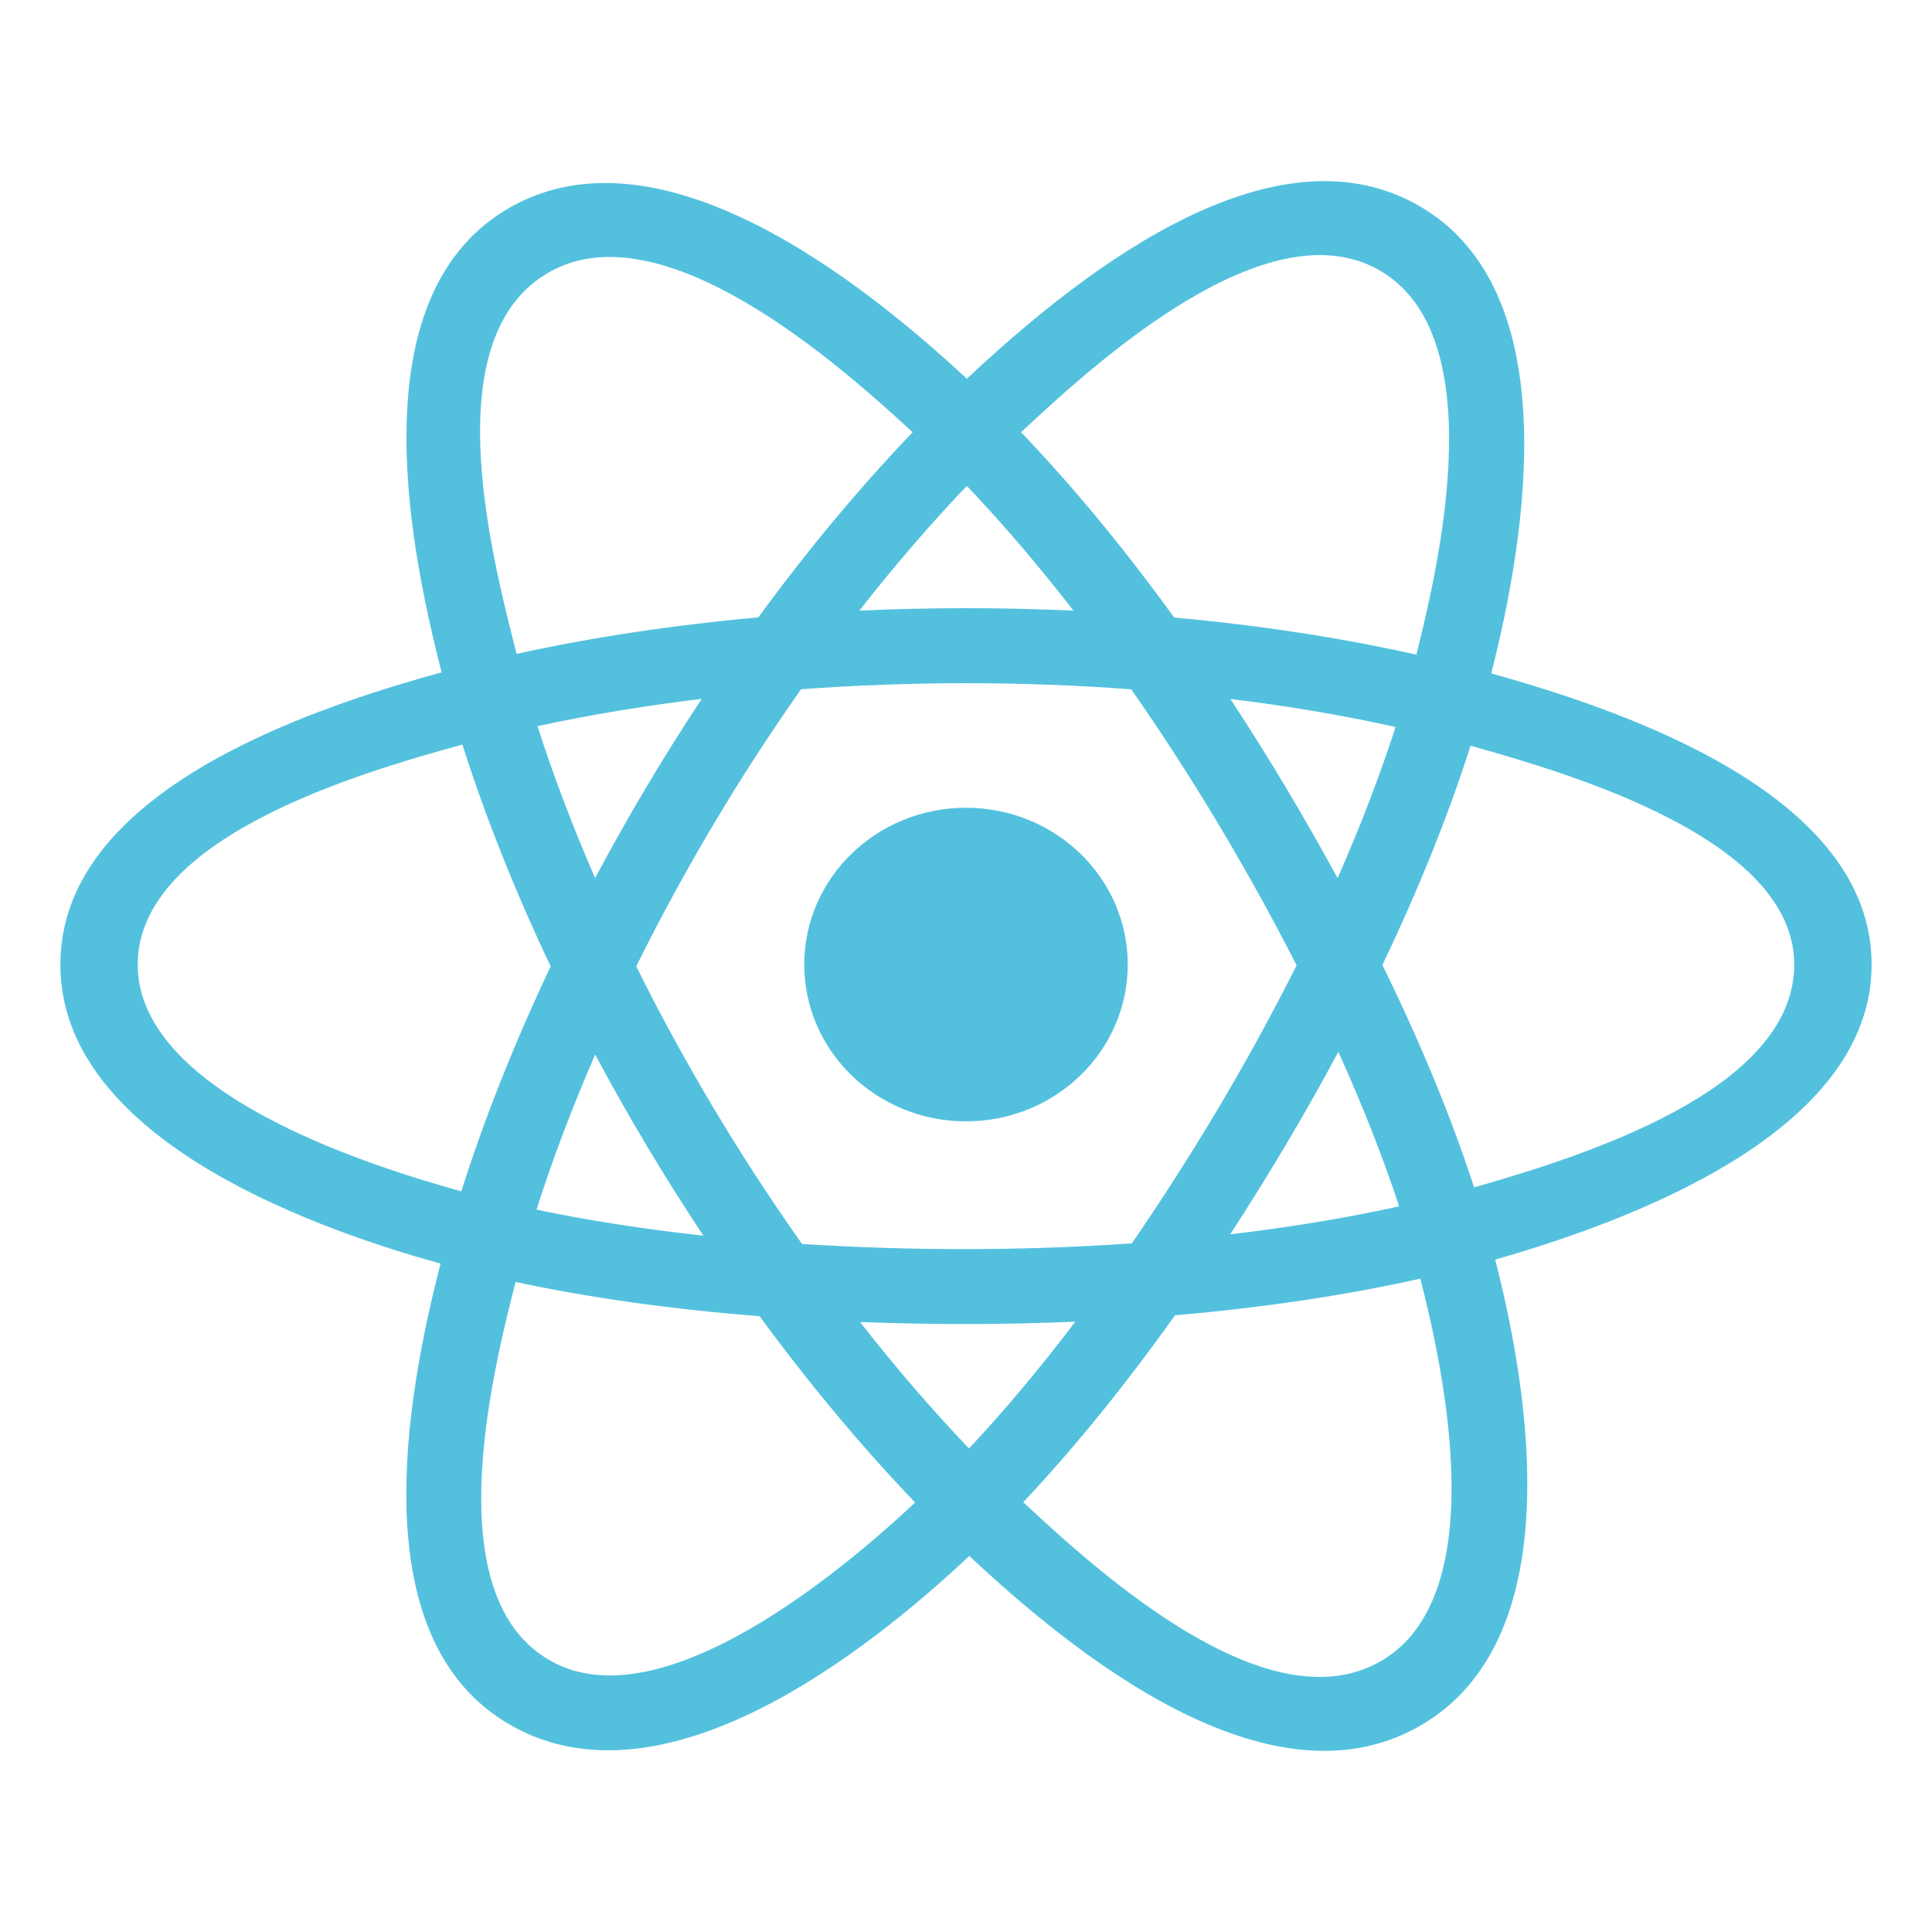
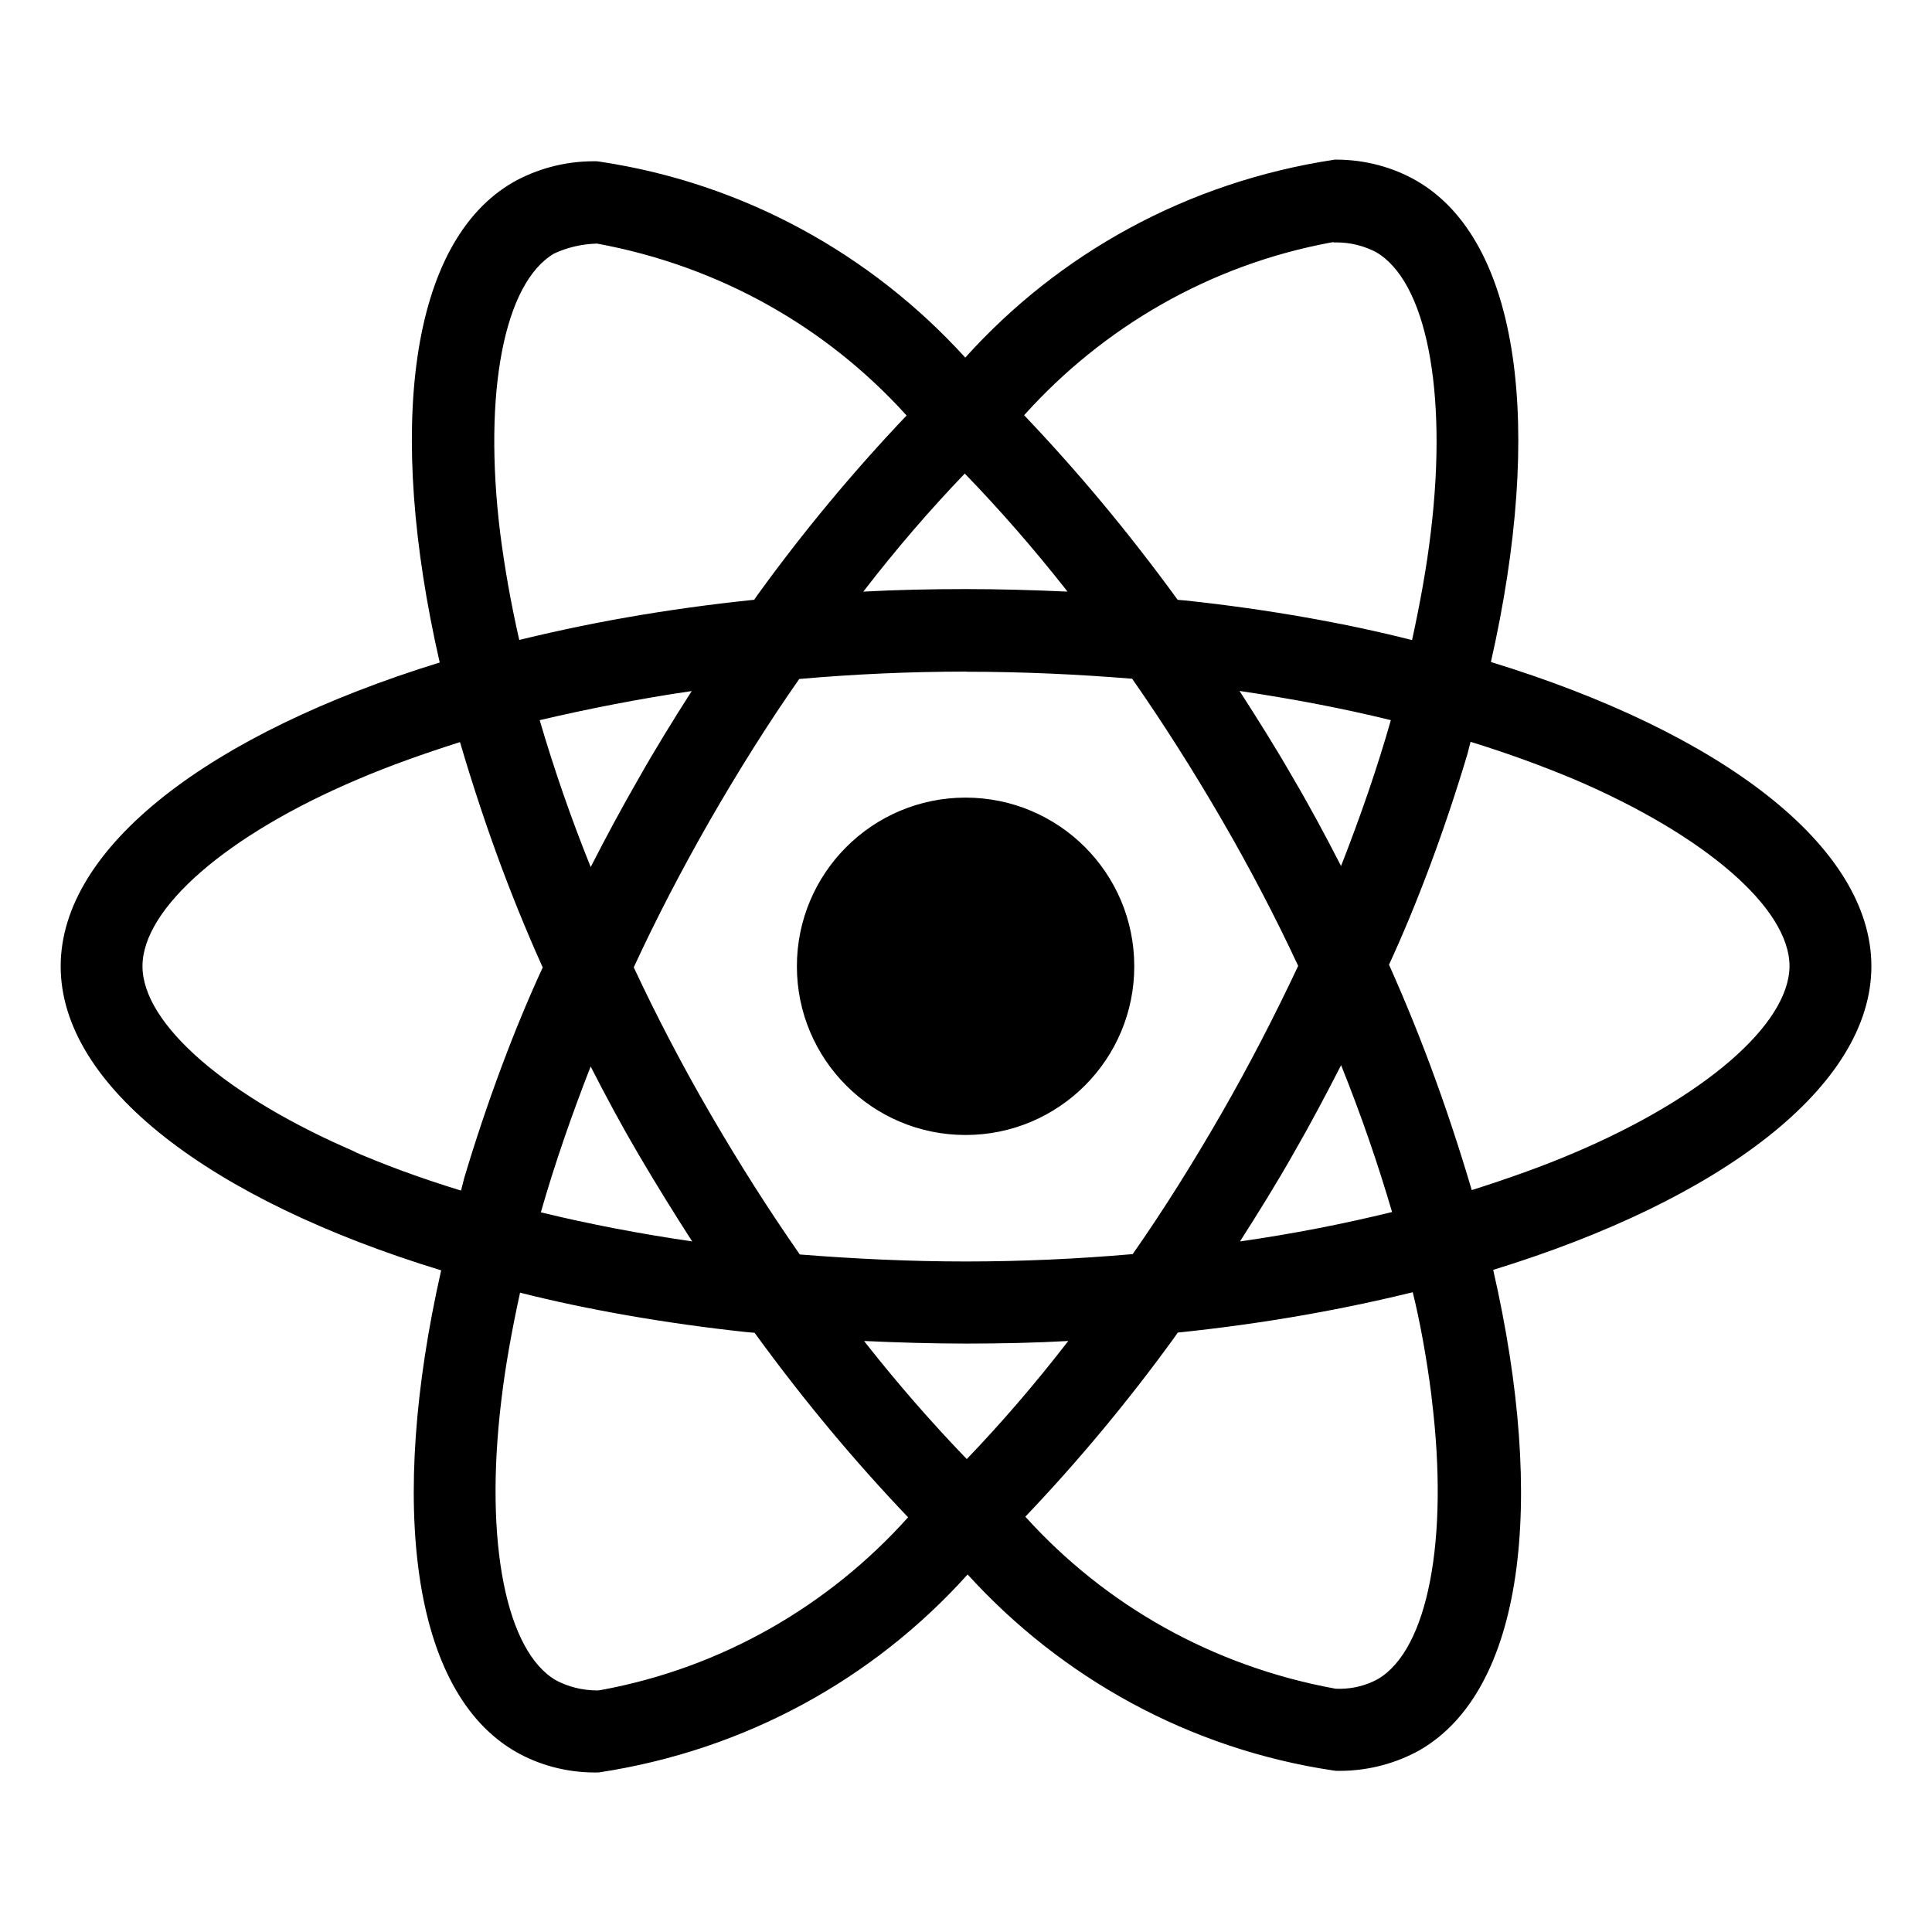
- <svg xmlns="http://www.w3.org/2000/svg" width="800px" height="800px" viewBox="0 0 32 32" fill="none">
-   <path d="M18.679 15.976C18.679 14.541 17.48 13.379 16 13.379C14.521 13.379 13.321 14.541 13.321 15.976C13.321 17.41 14.521 18.573 16 18.573C17.48 18.573 18.679 17.41 18.679 15.976Z" fill="#53C1DE" />
-   <path fill-rule="evenodd" clip-rule="evenodd" d="M24.7 11.154C25.266 8.925 25.977 4.791 23.47 3.39C20.975 1.995 17.728 4.668 16.014 6.273C14.304 4.684 10.966 2.022 8.462 3.428C5.968 4.828 6.737 8.893 7.315 11.136C4.988 11.776 1 13.156 1 15.976C1 18.787 4.984 20.289 7.297 20.929C6.717 23.184 5.986 27.191 8.483 28.588C10.997 29.993 14.325 27.395 16.055 25.772C17.781 27.386 20.997 30.002 23.492 28.601C25.996 27.196 25.344 23.118 24.765 20.863C27.007 20.221 31 18.752 31 15.976C31 13.184 26.99 11.792 24.7 11.154ZM24.416 19.667C24.037 18.502 23.524 17.262 22.897 15.982C23.495 14.732 23.988 13.509 24.357 12.351C26.036 12.823 29.718 13.901 29.718 15.976C29.718 18.07 26.185 19.159 24.416 19.667ZM22.85 27.526C20.988 28.571 18.222 26.07 16.948 24.881C17.793 23.984 18.638 22.942 19.462 21.785C20.913 21.66 22.283 21.456 23.526 21.178C23.933 22.773 24.72 26.476 22.85 27.526ZM9.124 27.511C7.261 26.47 8.113 22.895 8.54 21.233C9.768 21.497 11.129 21.686 12.582 21.801C13.412 22.933 14.282 23.974 15.158 24.886C14.075 25.901 10.995 28.557 9.124 27.511ZM2.281 15.976C2.281 13.874 5.942 12.803 7.659 12.333C8.035 13.517 8.527 14.754 9.121 16.006C8.519 17.277 8.02 18.534 7.641 19.732C6.004 19.278 2.281 18.079 2.281 15.976ZM9.104 4.504C10.973 3.454 13.875 6.01 15.116 7.16C14.244 8.068 13.383 9.101 12.56 10.226C11.149 10.353 9.799 10.557 8.557 10.83C8.091 9.021 7.236 5.552 9.104 4.504ZM20.379 11.577C21.337 11.694 22.254 11.85 23.115 12.041C22.856 12.844 22.534 13.684 22.154 14.545C21.604 13.533 21.014 12.542 20.379 11.577ZM16.014 8.048C16.605 8.669 17.197 9.362 17.78 10.114C16.599 10.06 15.415 10.06 14.234 10.114C14.817 9.368 15.414 8.676 16.014 8.048ZM9.857 14.544C9.483 13.686 9.164 12.842 8.903 12.027C9.759 11.842 10.672 11.69 11.623 11.575C10.987 12.537 10.397 13.528 9.857 14.544ZM11.65 20.466C10.668 20.359 9.741 20.215 8.886 20.035C9.15 19.206 9.477 18.343 9.858 17.467C10.406 18.493 11.005 19.494 11.65 20.466ZM16.05 23.991C15.442 23.356 14.836 22.653 14.245 21.897C15.433 21.942 16.623 21.942 17.811 21.891C17.227 22.661 16.637 23.365 16.05 23.991ZM22.167 17.422C22.568 18.308 22.906 19.166 23.174 19.981C22.304 20.173 21.365 20.328 20.376 20.444C21.015 19.461 21.615 18.454 22.167 17.422ZM18.747 20.594C16.93 20.72 15.102 20.719 13.284 20.604C12.251 19.142 11.331 17.603 10.538 16.006C11.328 14.412 12.24 12.876 13.268 11.416C15.088 11.283 16.918 11.282 18.737 11.417C19.756 12.877 20.668 14.409 21.476 15.988C20.677 17.581 19.759 19.12 18.747 20.594ZM22.83 4.467C24.701 5.513 23.868 9.227 23.459 10.843C22.215 10.564 20.863 10.357 19.448 10.228C18.624 9.09 17.77 8.055 16.912 7.159C18.169 5.984 20.978 3.431 22.83 4.467Z" fill="#53C1DE" />
+ <svg xmlns="http://www.w3.org/2000/svg" fill="#000000" width="800px" height="800px" viewBox="0 0 32 32" version="1.1">
+   <path d="M14.313 22.211c0.55 0.025 1.112 0.043 1.681 0.043 0.575 0 1.143-0.012 1.7-0.043-0.557 0.72-1.107 1.357-1.689 1.964l0.008-0.008c-0.579-0.6-1.135-1.238-1.659-1.902l-0.041-0.054zM8.615 21.411c1.083 0.275 2.404 0.509 3.752 0.653l0.131 0.011c0.825 1.133 1.659 2.13 2.554 3.068l-0.011-0.012c-1.311 1.463-3.080 2.491-5.081 2.86l-0.055 0.008c-0.004 0-0.008 0-0.012 0-0.248 0-0.482-0.061-0.687-0.169l0.008 0.004c-0.832-0.475-1.193-2.292-0.912-4.627 0.067-0.575 0.177-1.18 0.312-1.797zM23.398 21.398c0.118 0.474 0.229 1.078 0.308 1.692l0.009 0.086c0.287 2.334-0.067 4.149-0.892 4.634-0.184 0.102-0.404 0.162-0.638 0.162-0.023 0-0.046-0.001-0.069-0.002l0.003 0c-2.053-0.375-3.821-1.396-5.129-2.841l-0.007-0.008c0.879-0.923 1.707-1.918 2.466-2.965l0.058-0.084c1.476-0.154 2.799-0.392 4.088-0.717l-0.197 0.042zM9.784 17.666c0.25 0.49 0.512 0.978 0.8 1.468q0.431 0.731 0.881 1.428c-0.868-0.127-1.706-0.287-2.507-0.482 0.225-0.787 0.507-1.602 0.825-2.416zM22.212 17.641c0.331 0.821 0.612 1.64 0.845 2.434-0.8 0.196-1.645 0.362-2.519 0.487 0.3-0.469 0.6-0.952 0.881-1.447 0.281-0.487 0.544-0.985 0.795-1.475zM7.619 12.292c0.436 1.478 0.904 2.714 1.449 3.906l-0.075-0.182c-0.466 1.005-0.927 2.234-1.305 3.499l-0.052 0.205c-0.706-0.217-1.274-0.43-1.827-0.669l0.115 0.044c-2.164-0.921-3.564-2.132-3.564-3.092s1.4-2.177 3.564-3.094c0.525-0.225 1.1-0.428 1.694-0.617zM24.358 12.287c0.605 0.187 1.18 0.396 1.718 0.622 2.164 0.925 3.564 2.134 3.564 3.094-0.006 0.96-1.406 2.174-3.57 3.093-0.525 0.225-1.1 0.427-1.693 0.616-0.44-1.483-0.908-2.718-1.451-3.912l0.076 0.188c0.464-1.004 0.926-2.233 1.303-3.498l0.053-0.206zM20.53 11.444c0.869 0.129 1.706 0.287 2.507 0.484-0.225 0.79-0.506 1.602-0.825 2.416-0.25-0.487-0.512-0.978-0.8-1.467-0.281-0.49-0.581-0.967-0.881-1.432zM11.458 11.444c-0.3 0.471-0.6 0.953-0.88 1.45-0.281 0.487-0.544 0.977-0.794 1.467-0.331-0.82-0.612-1.637-0.845-2.433 0.8-0.187 1.643-0.354 2.518-0.482zM16 11.126c0.925 0 1.846 0.042 2.752 0.116q0.761 1.091 1.478 2.324 0.697 1.2 1.272 2.432c-0.385 0.819-0.807 1.637-1.266 2.437-0.475 0.825-0.966 1.61-1.475 2.337-0.91 0.079-1.832 0.122-2.762 0.122-0.925 0-1.846-0.044-2.752-0.116-0.507-0.727-1.002-1.505-1.478-2.324q-0.697-1.2-1.272-2.432c0.379-0.821 0.807-1.641 1.266-2.442 0.475-0.825 0.966-1.607 1.475-2.334 0.91-0.080 1.832-0.122 2.762-0.122zM15.981 7.845c0.58 0.6 1.136 1.237 1.659 1.901l0.040 0.053c-0.55-0.025-1.112-0.042-1.681-0.042-0.575 0-1.143 0.012-1.7 0.042 0.556-0.72 1.106-1.357 1.689-1.964l-0.008 0.008zM9.88 4.033c2.053 0.376 3.82 1.397 5.129 2.841l0.007 0.008c-0.879 0.924-1.707 1.919-2.466 2.968l-0.058 0.084c-1.475 0.153-2.798 0.389-4.086 0.714l0.196-0.042c-0.14-0.612-0.244-1.205-0.317-1.774-0.287-2.334 0.067-4.149 0.892-4.632 0.206-0.097 0.447-0.157 0.701-0.165l0.003-0zM22.090 4.008v0.008c0.013-0 0.028-0.001 0.044-0.001 0.239 0 0.464 0.059 0.662 0.163l-0.008-0.004c0.832 0.477 1.193 2.293 0.912 4.629-0.067 0.575-0.177 1.181-0.312 1.799-1.085-0.278-2.406-0.513-3.754-0.656l-0.128-0.011c-0.826-1.134-1.66-2.131-2.555-3.070l0.012 0.012c1.311-1.46 3.077-2.488 5.074-2.859l0.056-0.009zM22.096 2.646c-2.442 0.371-4.556 1.557-6.1 3.268l-0.008 0.009c-1.555-1.71-3.669-2.888-6.051-3.245l-0.056-0.007c-0.013-0-0.029-0-0.045-0-0.491 0-0.952 0.129-1.351 0.355l0.014-0.007c-1.718 0.991-2.103 4.079-1.216 7.954-3.804 1.175-6.278 3.053-6.278 5.032 0 1.987 2.487 3.87 6.302 5.036-0.88 3.89-0.487 6.983 1.235 7.973 0.378 0.217 0.832 0.344 1.315 0.344 0.022 0 0.044-0 0.065-0.001l-0.003 0c2.442-0.371 4.556-1.558 6.1-3.27l0.008-0.009c1.555 1.711 3.669 2.889 6.051 3.246l0.056 0.007c0.015 0 0.034 0 0.052 0 0.488 0 0.947-0.128 1.344-0.351l-0.014 0.007c1.717-0.99 2.103-4.078 1.216-7.954 3.79-1.165 6.264-3.047 6.264-5.029 0-1.987-2.487-3.87-6.302-5.039 0.88-3.886 0.487-6.982-1.235-7.973-0.382-0.219-0.84-0.348-1.328-0.348-0.013 0-0.026 0-0.039 0l0.002-0zM18.787 16.005c0 1.543-1.251 2.794-2.794 2.794s-2.794-1.251-2.794-2.794c0-1.543 1.251-2.794 2.794-2.794 0.772 0 1.47 0.313 1.976 0.818v0c0.506 0.506 0.818 1.204 0.818 1.976 0 0 0 0 0 0v0z" />
</svg>
